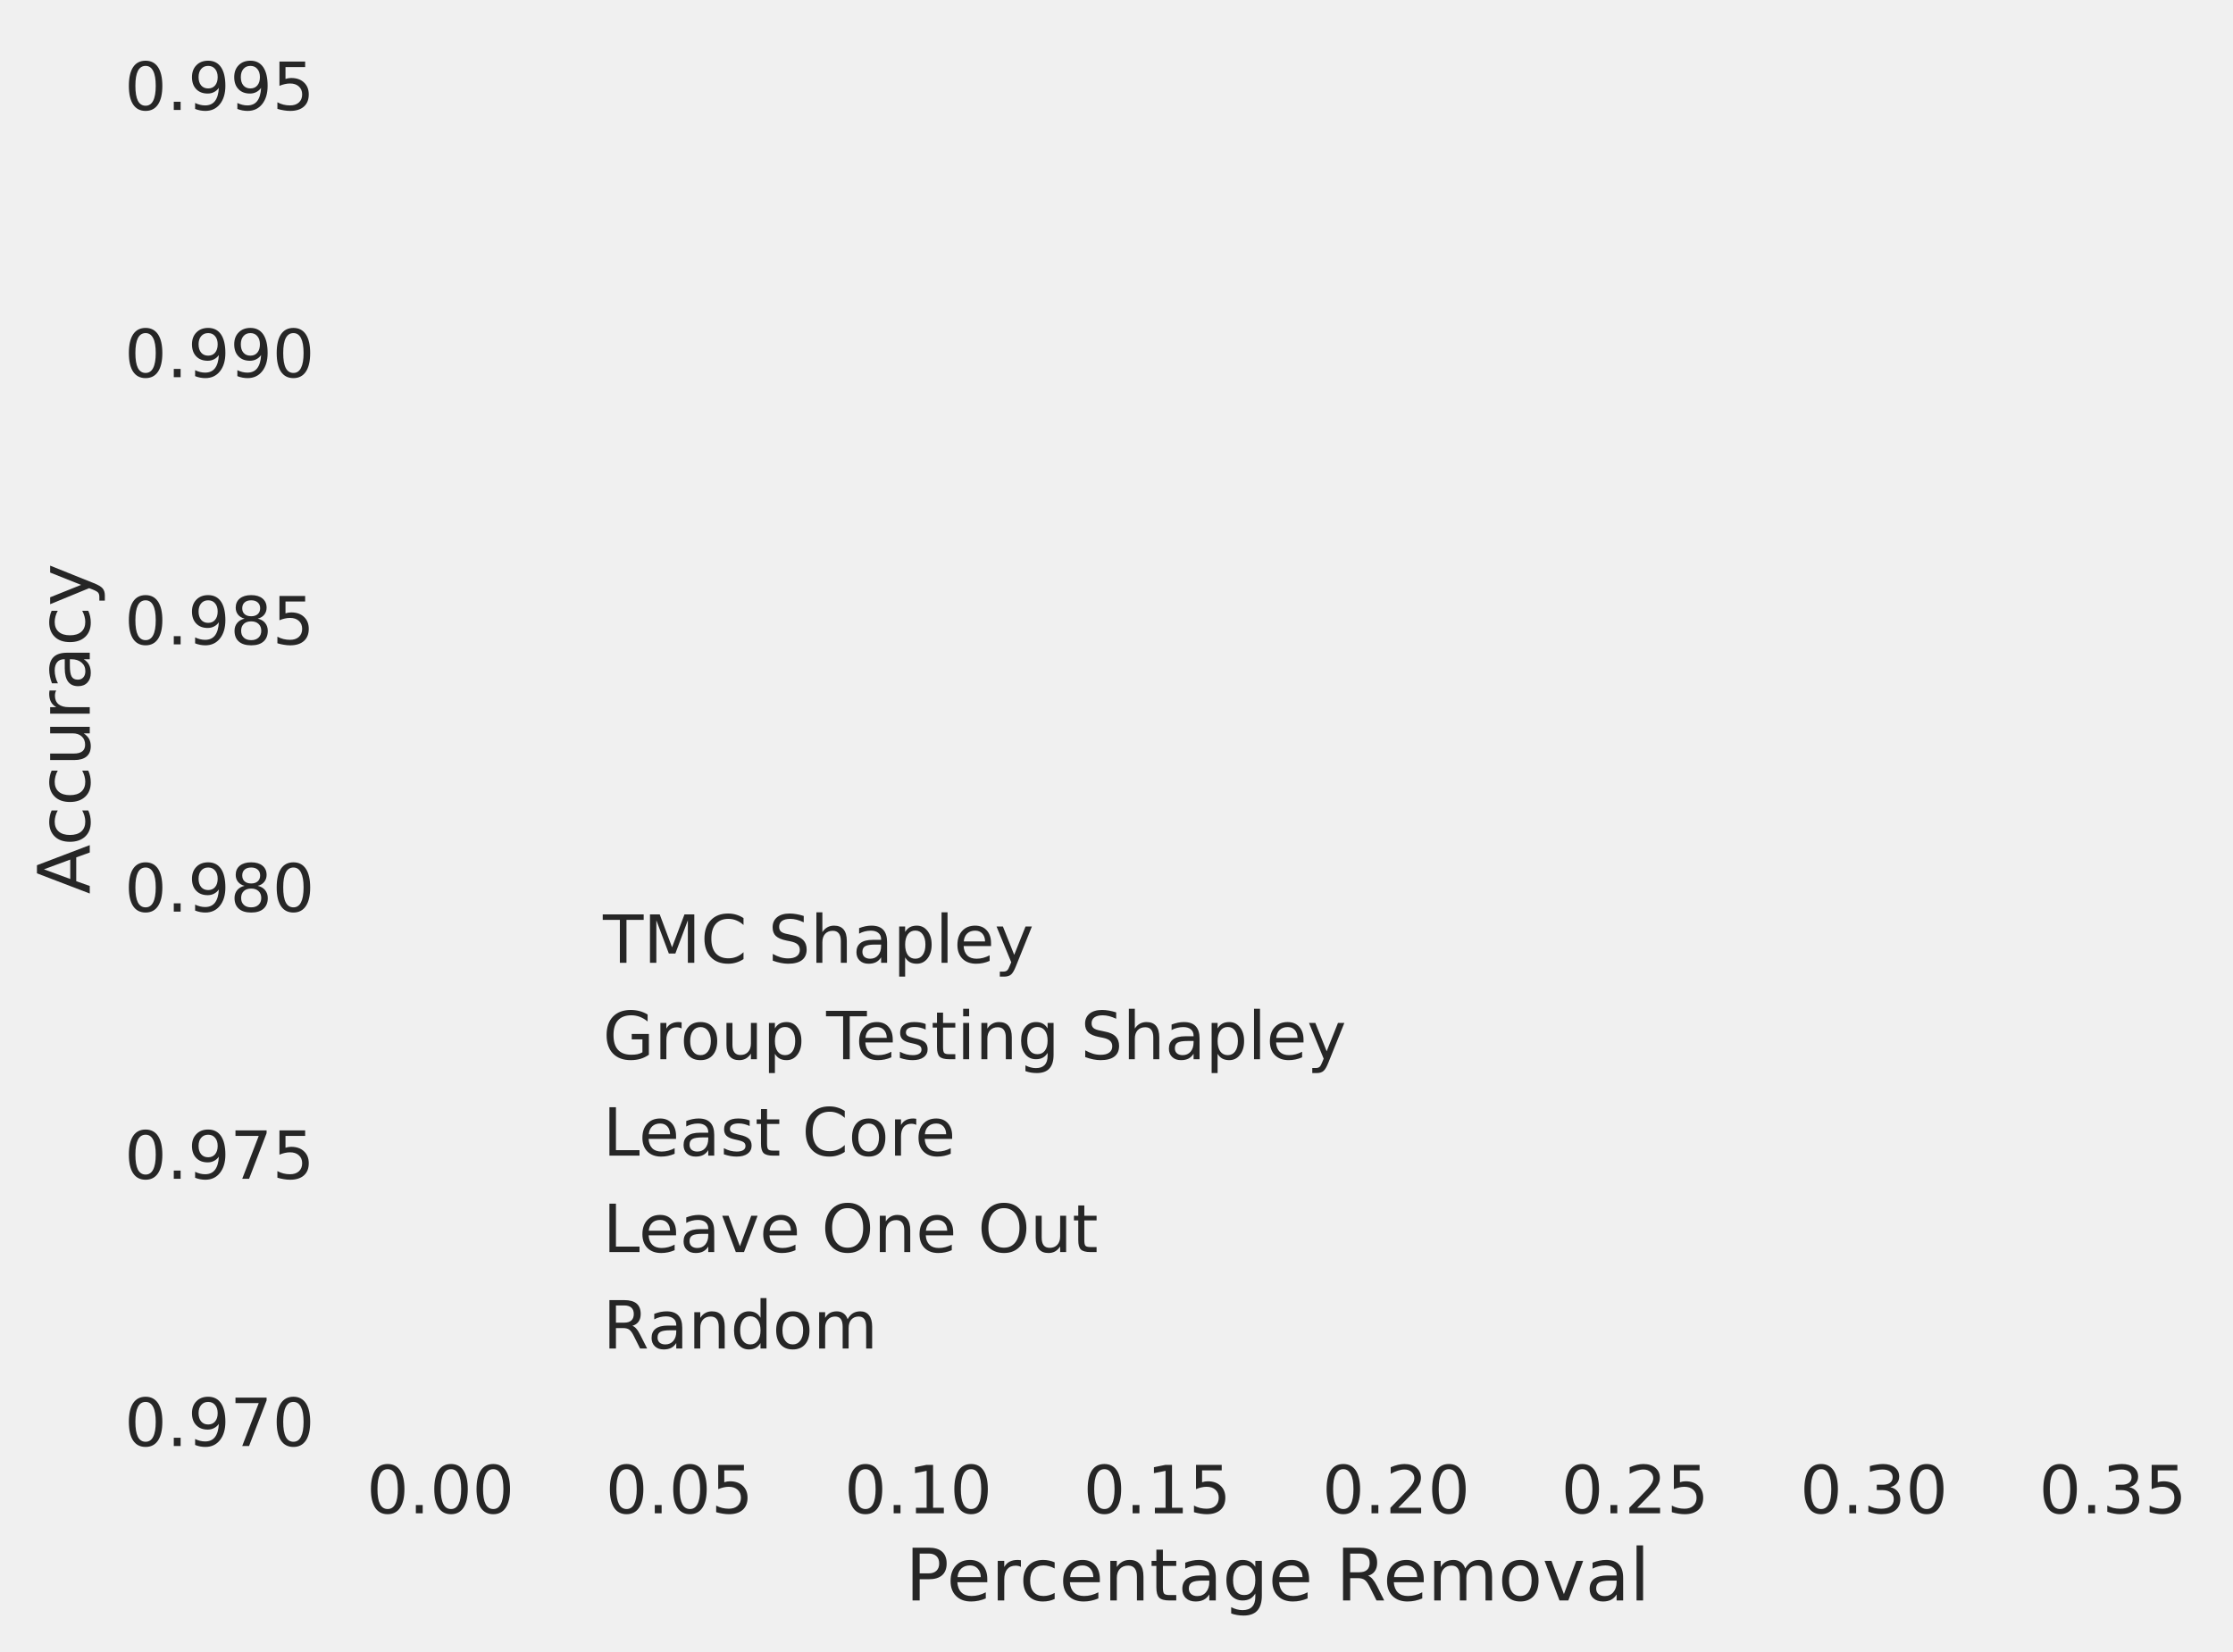
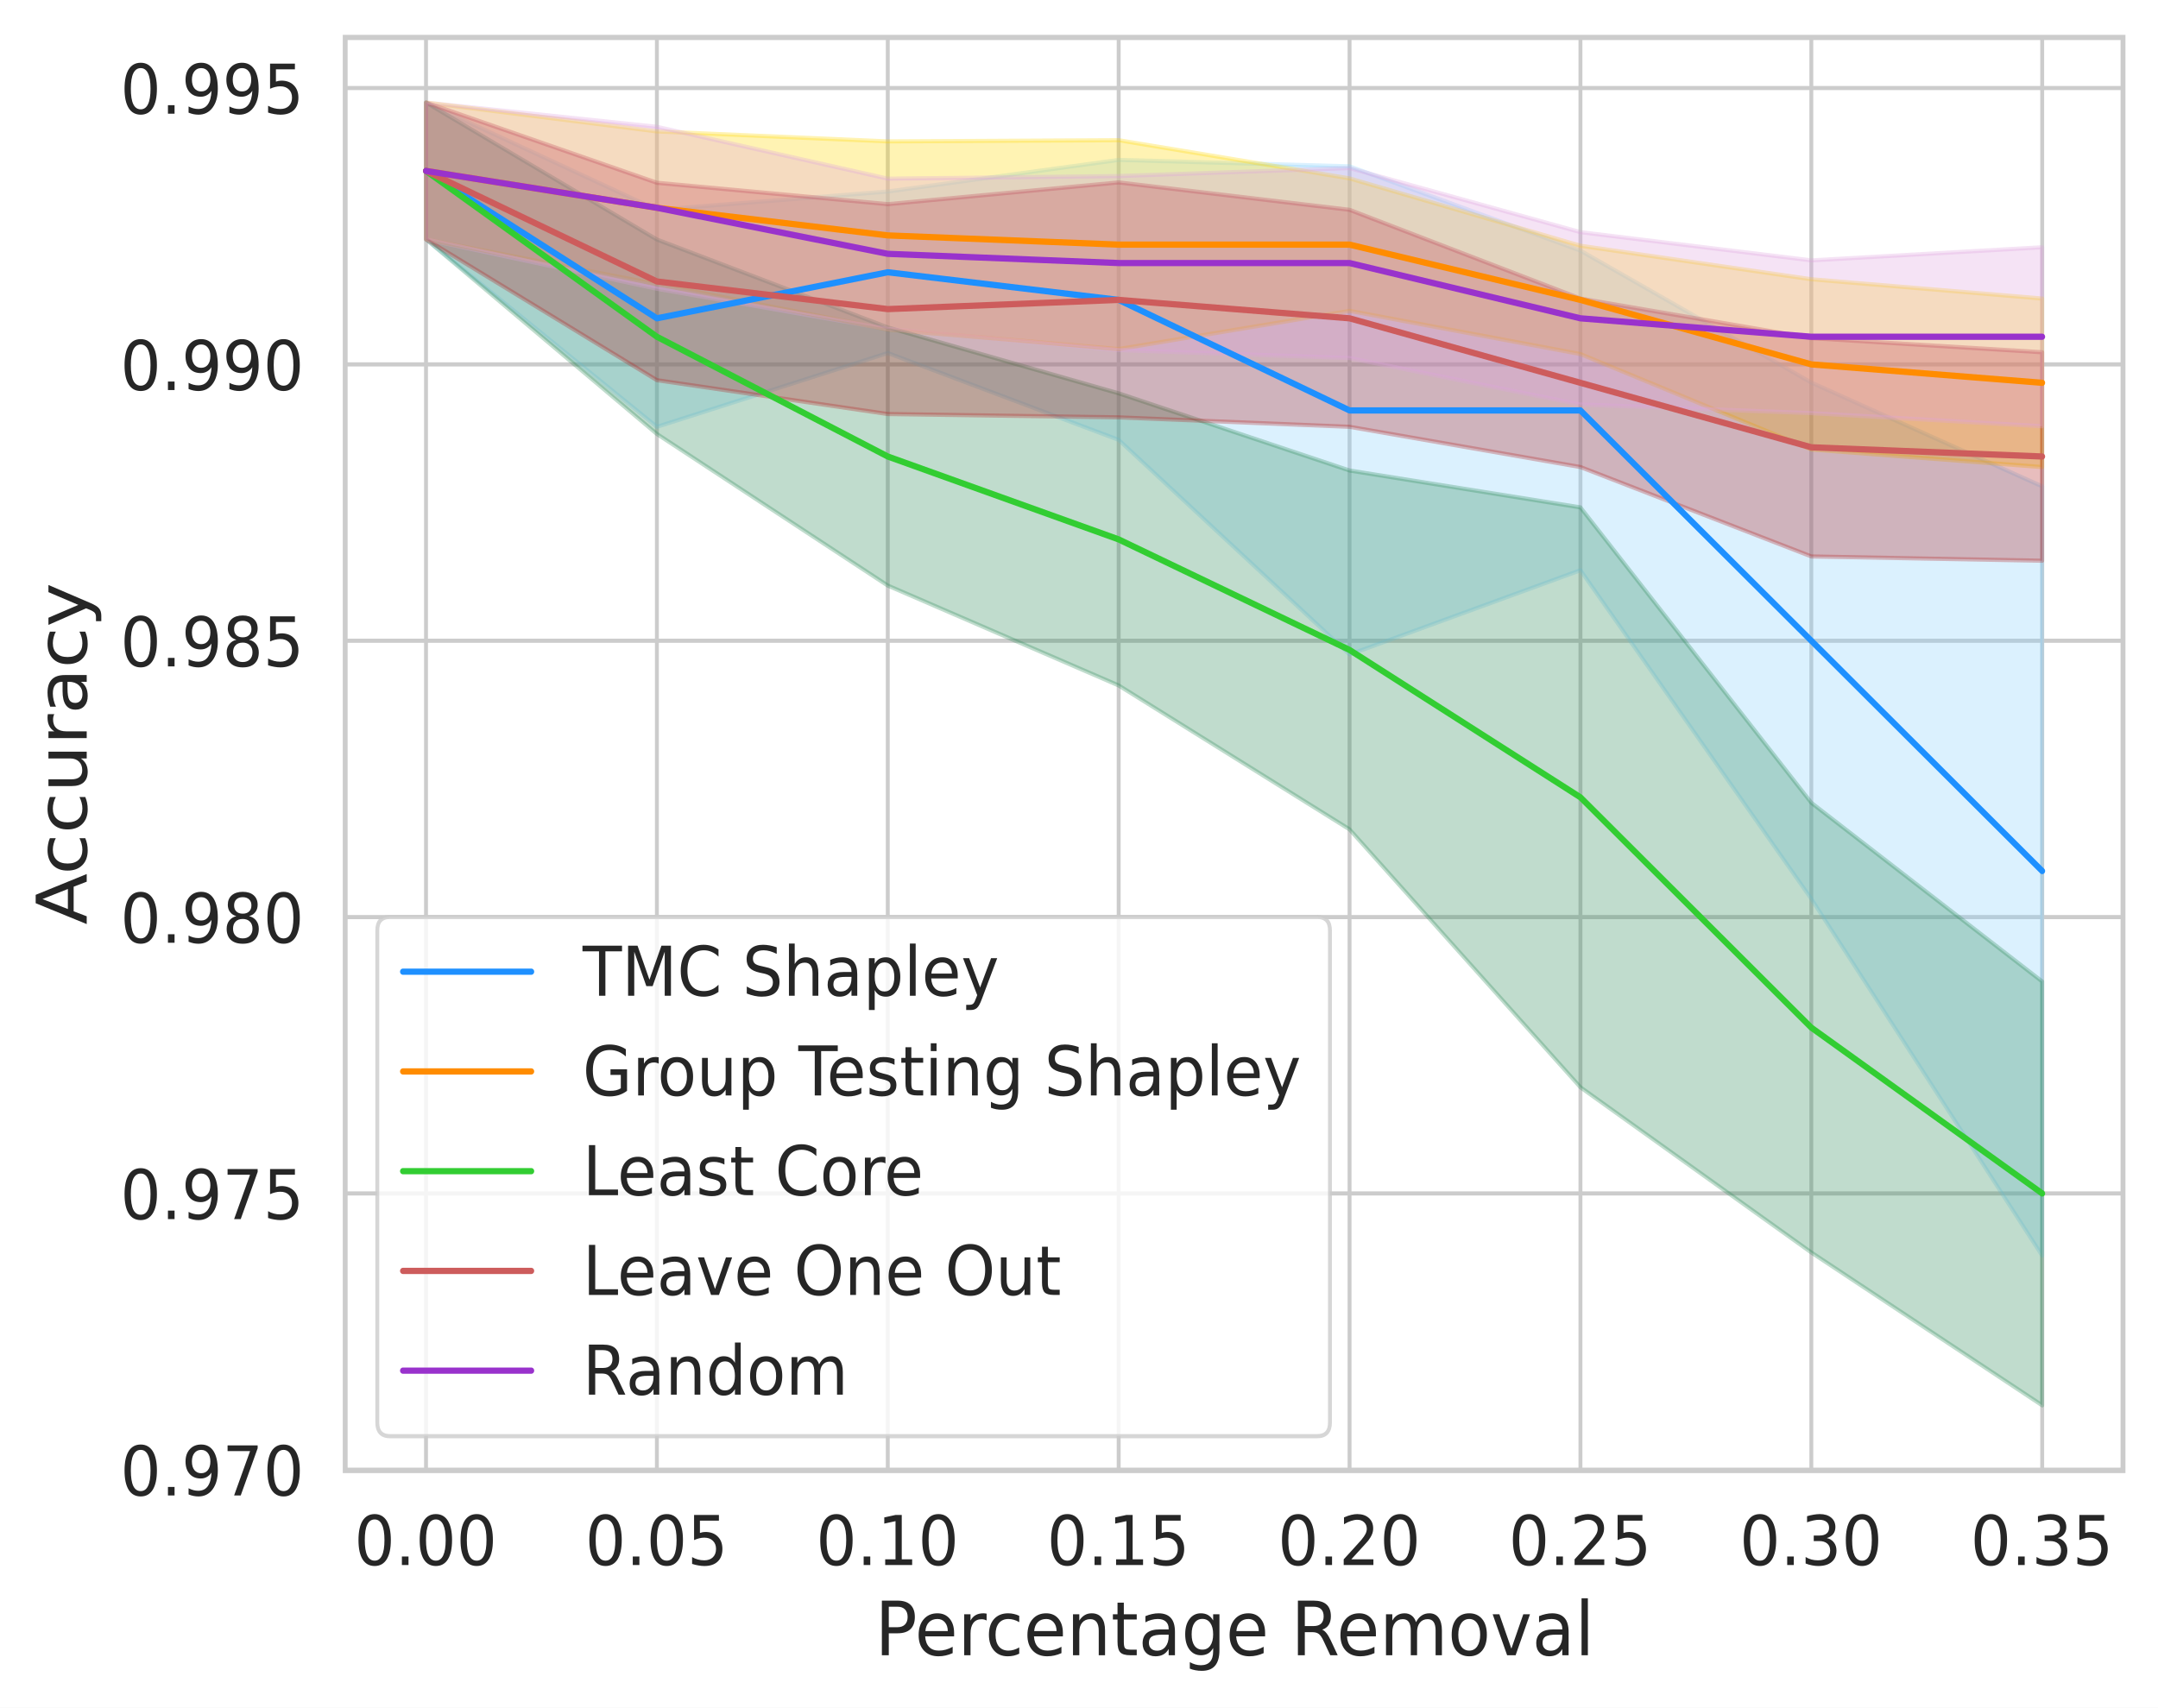
- <svg xmlns="http://www.w3.org/2000/svg" width="173.863" height="128.603" viewBox="0 0 46.001 34.026">
+ <svg xmlns="http://www.w3.org/2000/svg" width="1751.983" height="1386.702" viewBox="0 0 463.545 366.898">
  <defs>
-     <clipPath clipPathUnits="userSpaceOnUse" id="a" />
-     <clipPath clipPathUnits="userSpaceOnUse" id="e" />
-     <clipPath clipPathUnits="userSpaceOnUse" id="p" />
-     <clipPath clipPathUnits="userSpaceOnUse" id="m" />
-     <clipPath clipPathUnits="userSpaceOnUse" id="u" />
-     <clipPath clipPathUnits="userSpaceOnUse" id="d" />
-     <clipPath clipPathUnits="userSpaceOnUse" id="g" />
-     <clipPath clipPathUnits="userSpaceOnUse" id="v" />
-     <clipPath clipPathUnits="userSpaceOnUse" id="n" />
-     <clipPath clipPathUnits="userSpaceOnUse" id="y" />
-     <clipPath clipPathUnits="userSpaceOnUse" id="r" />
-     <clipPath clipPathUnits="userSpaceOnUse" id="b" />
-     <clipPath clipPathUnits="userSpaceOnUse" id="I" />
-     <clipPath clipPathUnits="userSpaceOnUse" id="H" />
-     <clipPath clipPathUnits="userSpaceOnUse" id="G" />
-     <clipPath clipPathUnits="userSpaceOnUse" id="F" />
-     <clipPath clipPathUnits="userSpaceOnUse" id="E" />
-     <clipPath clipPathUnits="userSpaceOnUse" id="D" />
-     <clipPath clipPathUnits="userSpaceOnUse" id="C" />
-     <clipPath clipPathUnits="userSpaceOnUse" id="B" />
-     <clipPath clipPathUnits="userSpaceOnUse" id="A" />
-     <clipPath clipPathUnits="userSpaceOnUse" id="z" />
-     <clipPath clipPathUnits="userSpaceOnUse" id="w" />
-     <clipPath clipPathUnits="userSpaceOnUse" id="q" />
-     <clipPath clipPathUnits="userSpaceOnUse" id="i" />
-     <clipPath clipPathUnits="userSpaceOnUse" id="t" />
-     <clipPath clipPathUnits="userSpaceOnUse" id="h" />
-     <clipPath clipPathUnits="userSpaceOnUse" id="s" />
-     <clipPath clipPathUnits="userSpaceOnUse" id="c" />
-     <clipPath clipPathUnits="userSpaceOnUse" id="x" />
-     <clipPath clipPathUnits="userSpaceOnUse" id="f" />
-     <clipPath clipPathUnits="userSpaceOnUse" id="k" />
-     <clipPath clipPathUnits="userSpaceOnUse" id="j" />
-     <clipPath clipPathUnits="userSpaceOnUse" id="o" />
-     <clipPath clipPathUnits="userSpaceOnUse" id="l" />
+     <clipPath clipPathUnits="userSpaceOnUse" id="a">
+       <path d="M0 0h443.952v328.381H0Z" />
+     </clipPath>
+     <clipPath clipPathUnits="userSpaceOnUse" id="b">
+       <path d="M71.016 45.625h365.736v275.556H71.016Z" />
+     </clipPath>
+     <clipPath clipPathUnits="userSpaceOnUse" id="c">
+       <path d="M71.016 45.625h365.736v275.556H71.016Z" />
+     </clipPath>
+     <clipPath clipPathUnits="userSpaceOnUse" id="d">
+       <path d="M71.016 45.625h365.736v275.556H71.016Z" />
+     </clipPath>
+     <clipPath clipPathUnits="userSpaceOnUse" id="e">
+       <path d="M71.016 45.625h365.736v275.556H71.016Z" />
+     </clipPath>
+     <clipPath clipPathUnits="userSpaceOnUse" id="f">
+       <path d="M71.016 45.625h365.736v275.556H71.016Z" />
+     </clipPath>
+     <clipPath clipPathUnits="userSpaceOnUse" id="g">
+       <path d="M71.016 45.625h365.736v275.556H71.016Z" />
+     </clipPath>
+     <clipPath clipPathUnits="userSpaceOnUse" id="h">
+       <path d="M71.016 45.625h365.736v275.556H71.016Z" />
+     </clipPath>
+     <clipPath clipPathUnits="userSpaceOnUse" id="i">
+       <path d="M71.016 45.625h365.736v275.556H71.016Z" />
+     </clipPath>
+     <clipPath clipPathUnits="userSpaceOnUse" id="j">
+       <path d="M71.016 45.625h365.736v275.556H71.016Z" />
+     </clipPath>
+     <clipPath clipPathUnits="userSpaceOnUse" id="k">
+       <path d="M71.016 45.625h365.736v275.556H71.016Z" />
+     </clipPath>
+     <clipPath clipPathUnits="userSpaceOnUse" id="l">
+       <path d="M71.016 45.625h365.736v275.556H71.016Z" />
+     </clipPath>
+     <clipPath clipPathUnits="userSpaceOnUse" id="m">
+       <path d="M71.016 45.625h365.736v275.556H71.016Z" />
+     </clipPath>
+     <clipPath clipPathUnits="userSpaceOnUse" id="n">
+       <path d="M71.016 45.625h365.736v275.556H71.016Z" />
+     </clipPath>
+     <clipPath clipPathUnits="userSpaceOnUse" id="o">
+       <path d="M71.016 45.625h365.736v275.556H71.016Z" />
+     </clipPath>
+     <clipPath clipPathUnits="userSpaceOnUse" id="p">
+       <path d="M71.016 45.625h365.736v275.556H71.016Z" />
+     </clipPath>
+     <clipPath clipPathUnits="userSpaceOnUse" id="q">
+       <path d="M71.016 45.625h365.736v275.556H71.016Z" />
+     </clipPath>
+     <clipPath clipPathUnits="userSpaceOnUse" id="r">
+       <path d="M71.016 45.625h365.736v275.556H71.016Z" />
+     </clipPath>
+     <clipPath clipPathUnits="userSpaceOnUse" id="s">
+       <path d="M71.016 45.625h365.736v275.556H71.016Z" />
+     </clipPath>
+     <clipPath clipPathUnits="userSpaceOnUse" id="t">
+       <path d="M71.016 45.625h365.736v275.556H71.016Z" />
+     </clipPath>
+     <clipPath clipPathUnits="userSpaceOnUse" id="u">
+       <path d="M71.016 45.625h365.736v275.556H71.016Z" />
+     </clipPath>
+     <clipPath clipPathUnits="userSpaceOnUse" id="v">
+       <path d="M71.016 45.625h365.736v275.556H71.016Z" />
+     </clipPath>
+     <clipPath clipPathUnits="userSpaceOnUse" id="w">
+       <path d="M71.016 45.625h365.736v275.556H71.016Z" />
+     </clipPath>
+     <clipPath clipPathUnits="userSpaceOnUse" id="x">
+       <path d="M71.016 45.625h365.736v275.556H71.016Z" />
+     </clipPath>
+     <clipPath clipPathUnits="userSpaceOnUse" id="y">
+       <path d="M71.016 45.625h365.736v275.556H71.016Z" />
+     </clipPath>
  </defs>
-   <path d="M241.087 199.798h37.896v-28.552h-37.896z" style="fill:#fff;fill-opacity:1;fill-rule:nonzero;stroke:none;stroke-width:.104" clip-path="url(#a)" transform="translate(-233.728 -170.5)" />
-   <g clip-path="url(#b)" transform="matrix(.10362 0 0 -.10362 0 34.026)">
-     <path d="M87.64 45.625v275.556" style="fill:none;stroke:#ccc;stroke-width:.8;stroke-linecap:round;stroke-linejoin:round;stroke-miterlimit:10;stroke-dasharray:none;stroke-opacity:1" />
+   <g clip-path="url(#a)" transform="matrix(1.04414 0 0 -1.1173 0 366.898)">
+     <path d="M0 0h443.952v328.381H0Z" style="fill:#fff;fill-opacity:1;fill-rule:nonzero;stroke:none" />
+     <path d="M71.016 45.625h365.736v275.556H71.016Z" style="fill:#fff;fill-opacity:1;fill-rule:nonzero;stroke:none" />
+     <g clip-path="url(#b)">
+       <path d="M87.64 45.625v275.556" style="fill:none;stroke:#ccc;stroke-width:.8;stroke-linecap:round;stroke-linejoin:round;stroke-miterlimit:10;stroke-dasharray:none;stroke-opacity:1" />
+     </g>
+     <text xml:space="preserve" transform="matrix(1 0 0 -1 72.874 27.45)" style="font-variant:normal;font-weight:400;font-size:13.2px;font-family:'DejaVu Sans';-inkscape-font-specification:DejaVuSans;writing-mode:lr-tb;fill:#262626;fill-opacity:1;fill-rule:nonzero;stroke:none">
+       <tspan x="0 8.395 12.593 20.988" y="0">0.00</tspan>
+     </text>
+     <g clip-path="url(#c)">
+       <path d="M135.138 45.625v275.556" style="fill:none;stroke:#ccc;stroke-width:.8;stroke-linecap:round;stroke-linejoin:round;stroke-miterlimit:10;stroke-dasharray:none;stroke-opacity:1" />
+     </g>
+     <text xml:space="preserve" transform="matrix(1 0 0 -1 120.373 27.45)" style="font-variant:normal;font-weight:400;font-size:13.2px;font-family:'DejaVu Sans';-inkscape-font-specification:DejaVuSans;writing-mode:lr-tb;fill:#262626;fill-opacity:1;fill-rule:nonzero;stroke:none">
+       <tspan x="0 8.395 12.593 20.988" y="0">0.05</tspan>
+     </text>
+     <g clip-path="url(#d)">
+       <path d="M182.636 45.625v275.556" style="fill:none;stroke:#ccc;stroke-width:.8;stroke-linecap:round;stroke-linejoin:round;stroke-miterlimit:10;stroke-dasharray:none;stroke-opacity:1" />
+     </g>
+     <text xml:space="preserve" transform="matrix(1 0 0 -1 167.87 27.45)" style="font-variant:normal;font-weight:400;font-size:13.2px;font-family:'DejaVu Sans';-inkscape-font-specification:DejaVuSans;writing-mode:lr-tb;fill:#262626;fill-opacity:1;fill-rule:nonzero;stroke:none">
+       <tspan x="0 8.395 12.593 20.988" y="0">0.10</tspan>
+     </text>
+     <g clip-path="url(#e)">
+       <path d="M230.135 45.625v275.556" style="fill:none;stroke:#ccc;stroke-width:.8;stroke-linecap:round;stroke-linejoin:round;stroke-miterlimit:10;stroke-dasharray:none;stroke-opacity:1" />
+     </g>
+     <text xml:space="preserve" transform="matrix(1 0 0 -1 215.369 27.45)" style="font-variant:normal;font-weight:400;font-size:13.2px;font-family:'DejaVu Sans';-inkscape-font-specification:DejaVuSans;writing-mode:lr-tb;fill:#262626;fill-opacity:1;fill-rule:nonzero;stroke:none">
+       <tspan x="0 8.395 12.593 20.988" y="0">0.15</tspan>
+     </text>
+     <g clip-path="url(#f)">
+       <path d="M277.633 45.625v275.556" style="fill:none;stroke:#ccc;stroke-width:.8;stroke-linecap:round;stroke-linejoin:round;stroke-miterlimit:10;stroke-dasharray:none;stroke-opacity:1" />
+     </g>
+     <text xml:space="preserve" transform="matrix(1 0 0 -1 262.867 27.45)" style="font-variant:normal;font-weight:400;font-size:13.2px;font-family:'DejaVu Sans';-inkscape-font-specification:DejaVuSans;writing-mode:lr-tb;fill:#262626;fill-opacity:1;fill-rule:nonzero;stroke:none">
+       <tspan x="0 8.395 12.593 20.988" y="0">0.20</tspan>
+     </text>
+     <g clip-path="url(#g)">
+       <path d="M325.13 45.625v275.556" style="fill:none;stroke:#ccc;stroke-width:.8;stroke-linecap:round;stroke-linejoin:round;stroke-miterlimit:10;stroke-dasharray:none;stroke-opacity:1" />
+     </g>
+     <text xml:space="preserve" transform="matrix(1 0 0 -1 310.365 27.45)" style="font-variant:normal;font-weight:400;font-size:13.2px;font-family:'DejaVu Sans';-inkscape-font-specification:DejaVuSans;writing-mode:lr-tb;fill:#262626;fill-opacity:1;fill-rule:nonzero;stroke:none">
+       <tspan x="0 8.395 12.593 20.988" y="0">0.25</tspan>
+     </text>
+     <g clip-path="url(#h)">
+       <path d="M372.63 45.625v275.556" style="fill:none;stroke:#ccc;stroke-width:.8;stroke-linecap:round;stroke-linejoin:round;stroke-miterlimit:10;stroke-dasharray:none;stroke-opacity:1" />
+     </g>
+     <text xml:space="preserve" transform="matrix(1 0 0 -1 357.863 27.45)" style="font-variant:normal;font-weight:400;font-size:13.2px;font-family:'DejaVu Sans';-inkscape-font-specification:DejaVuSans;writing-mode:lr-tb;fill:#262626;fill-opacity:1;fill-rule:nonzero;stroke:none">
+       <tspan x="0 8.395 12.593 20.988" y="0">0.30</tspan>
+     </text>
+     <g clip-path="url(#i)">
+       <path d="M420.127 45.625v275.556" style="fill:none;stroke:#ccc;stroke-width:.8;stroke-linecap:round;stroke-linejoin:round;stroke-miterlimit:10;stroke-dasharray:none;stroke-opacity:1" />
+     </g>
+     <text xml:space="preserve" transform="matrix(1 0 0 -1 405.362 27.45)" style="font-variant:normal;font-weight:400;font-size:13.2px;font-family:'DejaVu Sans';-inkscape-font-specification:DejaVuSans;writing-mode:lr-tb;fill:#262626;fill-opacity:1;fill-rule:nonzero;stroke:none">
+       <tspan x="0 8.395 12.593 20.988" y="0">0.35</tspan>
+     </text>
+     <text xml:space="preserve" transform="matrix(1 0 0 -1 180.016 10.106)" style="font-variant:normal;font-weight:400;font-size:14.4px;font-family:'DejaVu Sans';-inkscape-font-specification:DejaVuSans;writing-mode:lr-tb;fill:#262626;fill-opacity:1;fill-rule:nonzero;stroke:none">
+       <tspan x="0 8.183 17.039 22.645 30.565 39.421 48.551 54.195 63.023 72.167 81.023 85.602 94.969 103.825 117.851 126.664 135.188 144.016" y="0">Percentage Removal</tspan>
+     </text>
+     <g clip-path="url(#j)">
+       <path d="M71.016 45.762h365.736" style="fill:none;stroke:#ccc;stroke-width:.8;stroke-linecap:round;stroke-linejoin:round;stroke-miterlimit:10;stroke-dasharray:none;stroke-opacity:1" />
+     </g>
+     <text xml:space="preserve" transform="matrix(1 0 0 -1 24.747 40.825)" style="font-variant:normal;font-weight:400;font-size:13.2px;font-family:'DejaVu Sans';-inkscape-font-specification:DejaVuSans;writing-mode:lr-tb;fill:#262626;fill-opacity:1;fill-rule:nonzero;stroke:none">
+       <tspan x="0 8.395 12.593 20.988 29.383" y="0">0.970</tspan>
+     </text>
+     <g clip-path="url(#k)">
+       <path d="M71.016 98.9h365.736" style="fill:none;stroke:#ccc;stroke-width:.8;stroke-linecap:round;stroke-linejoin:round;stroke-miterlimit:10;stroke-dasharray:none;stroke-opacity:1" />
+     </g>
+     <text xml:space="preserve" transform="matrix(1 0 0 -1 24.747 93.963)" style="font-variant:normal;font-weight:400;font-size:13.2px;font-family:'DejaVu Sans';-inkscape-font-specification:DejaVuSans;writing-mode:lr-tb;fill:#262626;fill-opacity:1;fill-rule:nonzero;stroke:none">
+       <tspan x="0 8.395 12.593 20.988 29.383" y="0">0.975</tspan>
+     </text>
+     <g clip-path="url(#l)">
+       <path d="M71.016 152.039h365.736" style="fill:none;stroke:#ccc;stroke-width:.8;stroke-linecap:round;stroke-linejoin:round;stroke-miterlimit:10;stroke-dasharray:none;stroke-opacity:1" />
+     </g>
+     <text xml:space="preserve" transform="matrix(1 0 0 -1 24.747 147.101)" style="font-variant:normal;font-weight:400;font-size:13.2px;font-family:'DejaVu Sans';-inkscape-font-specification:DejaVuSans;writing-mode:lr-tb;fill:#262626;fill-opacity:1;fill-rule:nonzero;stroke:none">
+       <tspan x="0 8.395 12.593 20.988 29.383" y="0">0.980</tspan>
+     </text>
+     <g clip-path="url(#m)">
+       <path d="M71.016 205.177h365.736" style="fill:none;stroke:#ccc;stroke-width:.8;stroke-linecap:round;stroke-linejoin:round;stroke-miterlimit:10;stroke-dasharray:none;stroke-opacity:1" />
+     </g>
+     <text xml:space="preserve" transform="matrix(1 0 0 -1 24.747 200.24)" style="font-variant:normal;font-weight:400;font-size:13.2px;font-family:'DejaVu Sans';-inkscape-font-specification:DejaVuSans;writing-mode:lr-tb;fill:#262626;fill-opacity:1;fill-rule:nonzero;stroke:none">
+       <tspan x="0 8.395 12.593 20.988 29.383" y="0">0.985</tspan>
+     </text>
+     <g clip-path="url(#n)">
+       <path d="M71.016 258.315h365.736" style="fill:none;stroke:#ccc;stroke-width:.8;stroke-linecap:round;stroke-linejoin:round;stroke-miterlimit:10;stroke-dasharray:none;stroke-opacity:1" />
+     </g>
+     <text xml:space="preserve" transform="matrix(1 0 0 -1 24.747 253.378)" style="font-variant:normal;font-weight:400;font-size:13.2px;font-family:'DejaVu Sans';-inkscape-font-specification:DejaVuSans;writing-mode:lr-tb;fill:#262626;fill-opacity:1;fill-rule:nonzero;stroke:none">
+       <tspan x="0 8.395 12.593 20.988 29.383" y="0">0.990</tspan>
+     </text>
+     <g clip-path="url(#o)">
+       <path d="M71.016 311.454h365.736" style="fill:none;stroke:#ccc;stroke-width:.8;stroke-linecap:round;stroke-linejoin:round;stroke-miterlimit:10;stroke-dasharray:none;stroke-opacity:1" />
+     </g>
+     <text xml:space="preserve" transform="matrix(1 0 0 -1 24.747 306.516)" style="font-variant:normal;font-weight:400;font-size:13.2px;font-family:'DejaVu Sans';-inkscape-font-specification:DejaVuSans;writing-mode:lr-tb;fill:#262626;fill-opacity:1;fill-rule:nonzero;stroke:none">
+       <tspan x="0 8.395 12.593 20.988 29.383" y="0">0.995</tspan>
+     </text>
+     <text xml:space="preserve" transform="matrix(0 1 1 0 17.84 150.583)" style="font-variant:normal;font-weight:400;font-size:14.4px;font-family:'DejaVu Sans';-inkscape-font-specification:DejaVuSans;writing-mode:lr-tb;fill:#262626;fill-opacity:1;fill-rule:nonzero;stroke:none">
+       <tspan x="0 9.6 17.52 25.44 34.569 40.488 49.315 57.235" y="0">Accuracy</tspan>
+     </text>
+     <g clip-path="url(#p)">
+       <path d="M87.64 282.368v26.288l47.498-20.622 47.498 3.52 47.499 6.077 47.498-1.236 47.498-16.21 47.498-25.368 47.498-19.958V86.932l-47.498 68.605-47.498 63.195-47.498-16.209-47.498 41.275-47.499 16.704-47.498-14.193z" style="fill:#87cefa;fill-opacity:.3;fill-rule:nonzero;stroke:#87cefa;stroke-width:.8;stroke-linecap:butt;stroke-linejoin:round;stroke-miterlimit:10;stroke-dasharray:none;stroke-opacity:.3" />
+     </g>
+     <g clip-path="url(#q)">
+       <path d="M87.64 282.368v26.288l47.498-5.545 47.498-1.921 47.499.23 47.498-7.349 47.498-12.942 47.498-6.448 47.498-3.707v-32.402l-47.498 3.378-47.498 18.35-47.498 8.312-47.498-7.347-47.499 3.772-47.498 8.706z" style="fill:gold;fill-opacity:.3;fill-rule:nonzero;stroke:gold;stroke-width:.8;stroke-linecap:butt;stroke-linejoin:round;stroke-miterlimit:10;stroke-dasharray:none;stroke-opacity:.3" />
+     </g>
+     <g clip-path="url(#r)">
+       <path d="M87.64 282.368v26.288l47.498-26.331 47.498-16.903 47.499-12.676 47.498-14.836 47.498-7.093 47.498-56.796 47.498-34.37v-81.5L372.63 87.545l-47.498 31.768-47.498 49.588-47.498 27.674-47.499 19.207-47.498 29.15z" style="fill:#2e8b57;fill-opacity:.3;fill-rule:nonzero;stroke:#2e8b57;stroke-width:.8;stroke-linecap:butt;stroke-linejoin:round;stroke-miterlimit:10;stroke-dasharray:none;stroke-opacity:.3" />
+     </g>
+     <g clip-path="url(#s)">
+       <path d="M87.64 282.368v26.288l47.498-15.42 47.498-4.116 47.499 4.183 47.498-5.269 47.498-17.06 47.498-7.61 47.498-2.718V220.56l-47.498.825-47.498 17.188-47.498 7.737-47.498 1.817-47.499.64-47.498 6.51z" style="fill:#b22222;fill-opacity:.3;fill-rule:nonzero;stroke:#b22222;stroke-width:.8;stroke-linecap:butt;stroke-linejoin:round;stroke-miterlimit:10;stroke-dasharray:none;stroke-opacity:.3" />
+     </g>
+     <g clip-path="url(#t)">
+       <path d="M87.64 282.368v26.288l47.498-4.66 47.498-9.972 47.499.505 47.498 1.531 47.498-12.32 47.498-5.427 47.498 2.52v-34.407l-47.498 2.52-47.498 1.657-47.498 8.936-47.498 1.53-47.499 4.048-47.498 7.741z" style="fill:plum;fill-opacity:.3;fill-rule:nonzero;stroke:plum;stroke-width:.8;stroke-linecap:butt;stroke-linejoin:round;stroke-miterlimit:10;stroke-dasharray:none;stroke-opacity:.3" />
+     </g>
+     <g clip-path="url(#u)">
+       <path d="m87.64 295.512 47.498-28.34 47.498 8.856 47.499-5.314 47.498-21.255h47.498l47.498-44.282 47.498-44.282" style="fill:none;stroke:#1e90ff;stroke-width:1.2;stroke-linecap:round;stroke-linejoin:round;stroke-miterlimit:10;stroke-dasharray:none;stroke-opacity:1" />
+     </g>
+     <g clip-path="url(#v)">
+       <path d="m87.64 295.512 47.498-7.085 47.498-5.314 47.499-1.771h47.498l47.498-10.628 47.498-12.399 47.498-3.542" style="fill:none;stroke:#ff8c00;stroke-width:1.2;stroke-linecap:round;stroke-linejoin:round;stroke-miterlimit:10;stroke-dasharray:none;stroke-opacity:1" />
+     </g>
+     <g clip-path="url(#w)">
+       <path d="m87.64 295.512 47.498-31.883 47.498-23.026 47.499-15.942 47.498-21.255 47.498-28.34 47.498-44.282L420.127 98.9" style="fill:none;stroke:#32cd32;stroke-width:1.2;stroke-linecap:round;stroke-linejoin:round;stroke-miterlimit:10;stroke-dasharray:none;stroke-opacity:1" />
+     </g>
+     <g clip-path="url(#x)">
+       <path d="m87.64 295.512 47.498-21.255 47.498-5.314 47.499 1.771 47.498-3.542 47.498-12.4 47.498-12.398 47.498-1.771" style="fill:none;stroke:#cd5c5c;stroke-width:1.2;stroke-linecap:round;stroke-linejoin:round;stroke-miterlimit:10;stroke-dasharray:none;stroke-opacity:1" />
+     </g>
+     <g clip-path="url(#y)">
+       <path d="m87.64 295.512 47.498-7.085 47.498-8.856 47.499-1.772h47.498l47.498-10.627 47.498-3.543h47.498" style="fill:none;stroke:#9932cc;stroke-width:1.2;stroke-linecap:round;stroke-linejoin:round;stroke-miterlimit:10;stroke-dasharray:none;stroke-opacity:1" />
+     </g>
+     <path d="M71.016 45.625v275.556M436.752 45.625v275.556M71.016 45.625h365.736M71.016 321.181h365.736" style="fill:none;stroke:#ccc;stroke-width:1;stroke-linecap:square;stroke-linejoin:miter;stroke-miterlimit:10;stroke-dasharray:none;stroke-opacity:1" />
+     <path d="M80.256 52.225h190.708c1.76 0 2.64.88 2.64 2.64v94.57c0 1.76-.88 2.64-2.64 2.64H80.256c-1.76 0-2.64-.88-2.64-2.64v-94.57c0-1.76.88-2.64 2.64-2.64z" style="fill:#fff;fill-opacity:.8;fill-rule:nonzero;stroke:#ccc;stroke-width:.8;stroke-linecap:butt;stroke-linejoin:miter;stroke-miterlimit:10;stroke-dasharray:none;stroke-opacity:.8" />
+     <path d="M82.896 141.54h26.4" style="fill:none;stroke:#1e90ff;stroke-width:1.2;stroke-linecap:round;stroke-linejoin:round;stroke-miterlimit:10;stroke-dasharray:none;stroke-opacity:1" />
+     <text xml:space="preserve" transform="matrix(1 0 0 -1 119.856 136.92)" style="font-variant:normal;font-weight:400;font-size:13.2px;font-family:'DejaVu Sans';-inkscape-font-specification:DejaVuSans;writing-mode:lr-tb;fill:#262626;fill-opacity:1;fill-rule:nonzero;stroke:none">
+       <tspan x="0 8.065 19.457 28.67 32.868 41.25 49.619 57.71 66.092 69.762 77.88" y="0">TMC Shapley</tspan>
+     </text>
+     <path d="M82.896 122.362h26.4" style="fill:none;stroke:#ff8c00;stroke-width:1.2;stroke-linecap:round;stroke-linejoin:round;stroke-miterlimit:10;stroke-dasharray:none;stroke-opacity:1" />
+     <text xml:space="preserve" transform="matrix(1 0 0 -1 119.856 117.743)" style="font-variant:normal;font-weight:400;font-size:13.2px;font-family:'DejaVu Sans';-inkscape-font-specification:DejaVuSans;writing-mode:lr-tb;fill:#262626;fill-opacity:1;fill-rule:nonzero;stroke:none">
+       <tspan x="0 10.23 15.374 23.452 31.821 40.203 44.401 50.216 58.334 65.211 70.386 74.055 82.424 90.806 95.004 103.386 111.754 119.846 128.228 131.898 140.016" y="0">Group Testing Shapley</tspan>
+     </text>
+     <path d="M82.896 103.184h26.4" style="fill:none;stroke:#32cd32;stroke-width:1.2;stroke-linecap:round;stroke-linejoin:round;stroke-miterlimit:10;stroke-dasharray:none;stroke-opacity:1" />
+     <text xml:space="preserve" transform="matrix(1 0 0 -1 119.856 98.564)" style="font-variant:normal;font-weight:400;font-size:13.2px;font-family:'DejaVu Sans';-inkscape-font-specification:DejaVuSans;writing-mode:lr-tb;fill:#262626;fill-opacity:1;fill-rule:nonzero;stroke:none">
+       <tspan x="0 7.134 15.252 23.343 30.22 35.395 39.592 48.806 56.884 62.028" y="0">Least Core</tspan>
+     </text>
+     <path d="M82.896 84.006h26.4" style="fill:none;stroke:#cd5c5c;stroke-width:1.2;stroke-linecap:round;stroke-linejoin:round;stroke-miterlimit:10;stroke-dasharray:none;stroke-opacity:1" />
+     <text xml:space="preserve" transform="matrix(1 0 0 -1 119.856 79.386)" style="font-variant:normal;font-weight:400;font-size:13.2px;font-family:'DejaVu Sans';-inkscape-font-specification:DejaVuSans;writing-mode:lr-tb;fill:#262626;fill-opacity:1;fill-rule:nonzero;stroke:none">
+       <tspan x="0 7.134 15.252 23.343 31.158 39.276 43.473 53.862 62.23 70.348 74.546 84.934 93.303" y="0">Leave One Out</tspan>
+     </text>
+     <path d="M82.896 64.828h26.4" style="fill:none;stroke:#9932cc;stroke-width:1.2;stroke-linecap:round;stroke-linejoin:round;stroke-miterlimit:10;stroke-dasharray:none;stroke-opacity:1" />
+     <text xml:space="preserve" transform="matrix(1 0 0 -1 119.856 60.208)" style="font-variant:normal;font-weight:400;font-size:13.2px;font-family:'DejaVu Sans';-inkscape-font-specification:DejaVuSans;writing-mode:lr-tb;fill:#262626;fill-opacity:1;fill-rule:nonzero;stroke:none">
+       <tspan x="0 8.893 16.984 25.353 33.735 41.814" y="0">Random</tspan>
+     </text>
  </g>
-   <text xml:space="preserve" transform="translate(7.551 31.182) scale(.10362)" style="font-variant:normal;font-weight:400;font-size:13.2px;font-family:'DejaVu Sans';-inkscape-font-specification:DejaVuSans;writing-mode:lr-tb;fill:#262626;fill-opacity:1;fill-rule:nonzero;stroke:none">
-     <tspan x="0 8.395 12.593 20.988" y="0">0.00</tspan>
-   </text>
-   <g clip-path="url(#c)" transform="matrix(.10362 0 0 -.10362 0 34.026)">
-     <path d="M135.138 45.625v275.556" style="fill:none;stroke:#ccc;stroke-width:.8;stroke-linecap:round;stroke-linejoin:round;stroke-miterlimit:10;stroke-dasharray:none;stroke-opacity:1" />
-   </g>
-   <text xml:space="preserve" transform="translate(12.473 31.182) scale(.10362)" style="font-variant:normal;font-weight:400;font-size:13.2px;font-family:'DejaVu Sans';-inkscape-font-specification:DejaVuSans;writing-mode:lr-tb;fill:#262626;fill-opacity:1;fill-rule:nonzero;stroke:none">
-     <tspan x="0 8.395 12.593 20.988" y="0">0.05</tspan>
-   </text>
-   <g clip-path="url(#d)" transform="matrix(.10362 0 0 -.10362 0 34.026)">
-     <path d="M182.636 45.625v275.556" style="fill:none;stroke:#ccc;stroke-width:.8;stroke-linecap:round;stroke-linejoin:round;stroke-miterlimit:10;stroke-dasharray:none;stroke-opacity:1" />
-   </g>
-   <text xml:space="preserve" transform="translate(17.394 31.182) scale(.10362)" style="font-variant:normal;font-weight:400;font-size:13.2px;font-family:'DejaVu Sans';-inkscape-font-specification:DejaVuSans;writing-mode:lr-tb;fill:#262626;fill-opacity:1;fill-rule:nonzero;stroke:none">
-     <tspan x="0 8.395 12.593 20.988" y="0">0.10</tspan>
-   </text>
-   <g clip-path="url(#e)" transform="matrix(.10362 0 0 -.10362 0 34.026)">
-     <path d="M230.135 45.625v275.556" style="fill:none;stroke:#ccc;stroke-width:.8;stroke-linecap:round;stroke-linejoin:round;stroke-miterlimit:10;stroke-dasharray:none;stroke-opacity:1" />
-   </g>
-   <text xml:space="preserve" transform="translate(22.316 31.182) scale(.10362)" style="font-variant:normal;font-weight:400;font-size:13.2px;font-family:'DejaVu Sans';-inkscape-font-specification:DejaVuSans;writing-mode:lr-tb;fill:#262626;fill-opacity:1;fill-rule:nonzero;stroke:none">
-     <tspan x="0 8.395 12.593 20.988" y="0">0.15</tspan>
-   </text>
-   <g clip-path="url(#f)" transform="matrix(.10362 0 0 -.10362 0 34.026)">
-     <path d="M277.633 45.625v275.556" style="fill:none;stroke:#ccc;stroke-width:.8;stroke-linecap:round;stroke-linejoin:round;stroke-miterlimit:10;stroke-dasharray:none;stroke-opacity:1" />
-   </g>
-   <text xml:space="preserve" transform="translate(27.238 31.182) scale(.10362)" style="font-variant:normal;font-weight:400;font-size:13.2px;font-family:'DejaVu Sans';-inkscape-font-specification:DejaVuSans;writing-mode:lr-tb;fill:#262626;fill-opacity:1;fill-rule:nonzero;stroke:none">
-     <tspan x="0 8.395 12.593 20.988" y="0">0.20</tspan>
-   </text>
-   <g clip-path="url(#g)" transform="matrix(.10362 0 0 -.10362 0 34.026)">
-     <path d="M325.13 45.625v275.556" style="fill:none;stroke:#ccc;stroke-width:.8;stroke-linecap:round;stroke-linejoin:round;stroke-miterlimit:10;stroke-dasharray:none;stroke-opacity:1" />
-   </g>
-   <text xml:space="preserve" transform="translate(32.16 31.182) scale(.10362)" style="font-variant:normal;font-weight:400;font-size:13.2px;font-family:'DejaVu Sans';-inkscape-font-specification:DejaVuSans;writing-mode:lr-tb;fill:#262626;fill-opacity:1;fill-rule:nonzero;stroke:none">
-     <tspan x="0 8.395 12.593 20.988" y="0">0.25</tspan>
-   </text>
-   <g clip-path="url(#h)" transform="matrix(.10362 0 0 -.10362 0 34.026)">
-     <path d="M372.63 45.625v275.556" style="fill:none;stroke:#ccc;stroke-width:.8;stroke-linecap:round;stroke-linejoin:round;stroke-miterlimit:10;stroke-dasharray:none;stroke-opacity:1" />
-   </g>
-   <text xml:space="preserve" transform="translate(37.081 31.182) scale(.10362)" style="font-variant:normal;font-weight:400;font-size:13.2px;font-family:'DejaVu Sans';-inkscape-font-specification:DejaVuSans;writing-mode:lr-tb;fill:#262626;fill-opacity:1;fill-rule:nonzero;stroke:none">
-     <tspan x="0 8.395 12.593 20.988" y="0">0.30</tspan>
-   </text>
-   <g clip-path="url(#i)" transform="matrix(.10362 0 0 -.10362 0 34.026)">
-     <path d="M420.127 45.625v275.556" style="fill:none;stroke:#ccc;stroke-width:.8;stroke-linecap:round;stroke-linejoin:round;stroke-miterlimit:10;stroke-dasharray:none;stroke-opacity:1" />
-   </g>
-   <text xml:space="preserve" transform="translate(42.003 31.182) scale(.10362)" style="font-variant:normal;font-weight:400;font-size:13.2px;font-family:'DejaVu Sans';-inkscape-font-specification:DejaVuSans;writing-mode:lr-tb;fill:#262626;fill-opacity:1;fill-rule:nonzero;stroke:none">
-     <tspan x="0 8.395 12.593 20.988" y="0">0.35</tspan>
-   </text>
-   <text xml:space="preserve" transform="translate(18.653 32.979) scale(.10362)" style="font-variant:normal;font-weight:400;font-size:14.4px;font-family:'DejaVu Sans';-inkscape-font-specification:DejaVuSans;writing-mode:lr-tb;fill:#262626;fill-opacity:1;fill-rule:nonzero;stroke:none">
-     <tspan x="0 8.183 17.039 22.645 30.565 39.421 48.551 54.195 63.023 72.167 81.023 85.602 94.969 103.825 117.851 126.664 135.188 144.016" y="0">Percentage Removal</tspan>
-   </text>
-   <g clip-path="url(#j)" transform="matrix(.10362 0 0 -.10362 0 34.026)">
-     <path d="M71.016 45.762h365.736" style="fill:none;stroke:#ccc;stroke-width:.8;stroke-linecap:round;stroke-linejoin:round;stroke-miterlimit:10;stroke-dasharray:none;stroke-opacity:1" />
-   </g>
-   <text xml:space="preserve" transform="translate(2.564 29.796) scale(.10362)" style="font-variant:normal;font-weight:400;font-size:13.2px;font-family:'DejaVu Sans';-inkscape-font-specification:DejaVuSans;writing-mode:lr-tb;fill:#262626;fill-opacity:1;fill-rule:nonzero;stroke:none">
-     <tspan x="0 8.395 12.593 20.988 29.383" y="0">0.970</tspan>
-   </text>
-   <g clip-path="url(#k)" transform="matrix(.10362 0 0 -.10362 0 34.026)">
-     <path d="M71.016 98.9h365.736" style="fill:none;stroke:#ccc;stroke-width:.8;stroke-linecap:round;stroke-linejoin:round;stroke-miterlimit:10;stroke-dasharray:none;stroke-opacity:1" />
-   </g>
-   <text xml:space="preserve" transform="translate(2.564 24.29) scale(.10362)" style="font-variant:normal;font-weight:400;font-size:13.2px;font-family:'DejaVu Sans';-inkscape-font-specification:DejaVuSans;writing-mode:lr-tb;fill:#262626;fill-opacity:1;fill-rule:nonzero;stroke:none">
-     <tspan x="0 8.395 12.593 20.988 29.383" y="0">0.975</tspan>
-   </text>
-   <g clip-path="url(#l)" transform="matrix(.10362 0 0 -.10362 0 34.026)">
-     <path d="M71.016 152.039h365.736" style="fill:none;stroke:#ccc;stroke-width:.8;stroke-linecap:round;stroke-linejoin:round;stroke-miterlimit:10;stroke-dasharray:none;stroke-opacity:1" />
-   </g>
-   <text xml:space="preserve" transform="translate(2.564 18.784) scale(.10362)" style="font-variant:normal;font-weight:400;font-size:13.2px;font-family:'DejaVu Sans';-inkscape-font-specification:DejaVuSans;writing-mode:lr-tb;fill:#262626;fill-opacity:1;fill-rule:nonzero;stroke:none">
-     <tspan x="0 8.395 12.593 20.988 29.383" y="0">0.980</tspan>
-   </text>
-   <g clip-path="url(#m)" transform="matrix(.10362 0 0 -.10362 0 34.026)">
-     <path d="M71.016 205.177h365.736" style="fill:none;stroke:#ccc;stroke-width:.8;stroke-linecap:round;stroke-linejoin:round;stroke-miterlimit:10;stroke-dasharray:none;stroke-opacity:1" />
-   </g>
-   <text xml:space="preserve" transform="translate(2.564 13.278) scale(.10362)" style="font-variant:normal;font-weight:400;font-size:13.2px;font-family:'DejaVu Sans';-inkscape-font-specification:DejaVuSans;writing-mode:lr-tb;fill:#262626;fill-opacity:1;fill-rule:nonzero;stroke:none">
-     <tspan x="0 8.395 12.593 20.988 29.383" y="0">0.985</tspan>
-   </text>
-   <g clip-path="url(#n)" transform="matrix(.10362 0 0 -.10362 0 34.026)">
-     <path d="M71.016 258.315h365.736" style="fill:none;stroke:#ccc;stroke-width:.8;stroke-linecap:round;stroke-linejoin:round;stroke-miterlimit:10;stroke-dasharray:none;stroke-opacity:1" />
-   </g>
-   <text xml:space="preserve" transform="translate(2.564 7.772) scale(.10362)" style="font-variant:normal;font-weight:400;font-size:13.2px;font-family:'DejaVu Sans';-inkscape-font-specification:DejaVuSans;writing-mode:lr-tb;fill:#262626;fill-opacity:1;fill-rule:nonzero;stroke:none">
-     <tspan x="0 8.395 12.593 20.988 29.383" y="0">0.990</tspan>
-   </text>
-   <g clip-path="url(#o)" transform="matrix(.10362 0 0 -.10362 0 34.026)">
-     <path d="M71.016 311.454h365.736" style="fill:none;stroke:#ccc;stroke-width:.8;stroke-linecap:round;stroke-linejoin:round;stroke-miterlimit:10;stroke-dasharray:none;stroke-opacity:1" />
-   </g>
-   <text xml:space="preserve" transform="translate(2.564 2.266) scale(.10362)" style="font-variant:normal;font-weight:400;font-size:13.2px;font-family:'DejaVu Sans';-inkscape-font-specification:DejaVuSans;writing-mode:lr-tb;fill:#262626;fill-opacity:1;fill-rule:nonzero;stroke:none">
-     <tspan x="0 8.395 12.593 20.988 29.383" y="0">0.995</tspan>
-   </text>
-   <text xml:space="preserve" transform="rotate(-90 10.136 8.287) scale(.10362)" style="font-variant:normal;font-weight:400;font-size:14.4px;font-family:'DejaVu Sans';-inkscape-font-specification:DejaVuSans;writing-mode:lr-tb;fill:#262626;fill-opacity:1;fill-rule:nonzero;stroke:none">
-     <tspan x="0 9.6 17.52 25.44 34.569 40.488 49.315 57.235" y="0">Accuracy</tspan>
-   </text>
-   <g clip-path="url(#p)" transform="matrix(.10362 0 0 -.10362 0 34.026)">
-     <path d="M87.64 282.368v26.288l47.498-20.622 47.498 3.52 47.499 6.077 47.498-1.236 47.498-16.21 47.498-25.368 47.498-19.958V86.932l-47.498 68.605-47.498 63.195-47.498-16.209-47.498 41.275-47.499 16.704-47.498-14.193z" style="fill:#87cefa;fill-opacity:.3;fill-rule:nonzero;stroke:#87cefa;stroke-width:.8;stroke-linecap:butt;stroke-linejoin:round;stroke-miterlimit:10;stroke-dasharray:none;stroke-opacity:.3" />
-   </g>
-   <g clip-path="url(#q)" transform="matrix(.10362 0 0 -.10362 0 34.026)">
-     <path d="M87.64 282.368v26.288l47.498-5.545 47.498-1.921 47.499.23 47.498-7.349 47.498-12.942 47.498-6.448 47.498-3.707v-32.402l-47.498 3.378-47.498 18.35-47.498 8.312-47.498-7.347-47.499 3.772-47.498 8.706z" style="fill:gold;fill-opacity:.3;fill-rule:nonzero;stroke:gold;stroke-width:.8;stroke-linecap:butt;stroke-linejoin:round;stroke-miterlimit:10;stroke-dasharray:none;stroke-opacity:.3" />
-   </g>
-   <g clip-path="url(#r)" transform="matrix(.10362 0 0 -.10362 0 34.026)">
-     <path d="M87.64 282.368v26.288l47.498-26.331 47.498-16.903 47.499-12.676 47.498-14.836 47.498-7.093 47.498-56.796 47.498-34.37v-81.5L372.63 87.545l-47.498 31.768-47.498 49.588-47.498 27.674-47.499 19.207-47.498 29.15z" style="fill:#2e8b57;fill-opacity:.3;fill-rule:nonzero;stroke:#2e8b57;stroke-width:.8;stroke-linecap:butt;stroke-linejoin:round;stroke-miterlimit:10;stroke-dasharray:none;stroke-opacity:.3" />
-   </g>
-   <g clip-path="url(#s)" transform="matrix(.10362 0 0 -.10362 0 34.026)">
-     <path d="M87.64 282.368v26.288l47.498-15.42 47.498-4.116 47.499 4.183 47.498-5.269 47.498-17.06 47.498-7.61 47.498-2.718V220.56l-47.498.825-47.498 17.188-47.498 7.737-47.498 1.817-47.499.64-47.498 6.51z" style="fill:#b22222;fill-opacity:.3;fill-rule:nonzero;stroke:#b22222;stroke-width:.8;stroke-linecap:butt;stroke-linejoin:round;stroke-miterlimit:10;stroke-dasharray:none;stroke-opacity:.3" />
-   </g>
-   <g clip-path="url(#t)" transform="matrix(.10362 0 0 -.10362 0 34.026)">
-     <path d="M87.64 282.368v26.288l47.498-4.66 47.498-9.972 47.499.505 47.498 1.531 47.498-12.32 47.498-5.427 47.498 2.52v-34.407l-47.498 2.52-47.498 1.657-47.498 8.936-47.498 1.53-47.499 4.048-47.498 7.741z" style="fill:plum;fill-opacity:.3;fill-rule:nonzero;stroke:plum;stroke-width:.8;stroke-linecap:butt;stroke-linejoin:round;stroke-miterlimit:10;stroke-dasharray:none;stroke-opacity:.3" />
-   </g>
-   <g clip-path="url(#u)" transform="matrix(.10362 0 0 -.10362 0 34.026)">
-     <path d="m87.64 295.512 47.498-28.34 47.498 8.856 47.499-5.314 47.498-21.255h47.498l47.498-44.282 47.498-44.282" style="fill:none;stroke:#1e90ff;stroke-width:1.2;stroke-linecap:round;stroke-linejoin:round;stroke-miterlimit:10;stroke-dasharray:none;stroke-opacity:1" />
-   </g>
-   <g clip-path="url(#v)" transform="matrix(.10362 0 0 -.10362 0 34.026)">
-     <path d="m87.64 295.512 47.498-7.085 47.498-5.314 47.499-1.771h47.498l47.498-10.628 47.498-12.399 47.498-3.542" style="fill:none;stroke:#ff8c00;stroke-width:1.2;stroke-linecap:round;stroke-linejoin:round;stroke-miterlimit:10;stroke-dasharray:none;stroke-opacity:1" />
-   </g>
-   <g clip-path="url(#w)" transform="matrix(.10362 0 0 -.10362 0 34.026)">
-     <path d="m87.64 295.512 47.498-31.883 47.498-23.026 47.499-15.942 47.498-21.255 47.498-28.34 47.498-44.282L420.127 98.9" style="fill:none;stroke:#32cd32;stroke-width:1.2;stroke-linecap:round;stroke-linejoin:round;stroke-miterlimit:10;stroke-dasharray:none;stroke-opacity:1" />
-   </g>
-   <g clip-path="url(#x)" transform="matrix(.10362 0 0 -.10362 0 34.026)">
-     <path d="m87.64 295.512 47.498-21.255 47.498-5.314 47.499 1.771 47.498-3.542 47.498-12.4 47.498-12.398 47.498-1.771" style="fill:none;stroke:#cd5c5c;stroke-width:1.2;stroke-linecap:round;stroke-linejoin:round;stroke-miterlimit:10;stroke-dasharray:none;stroke-opacity:1" />
-   </g>
-   <g clip-path="url(#y)" transform="matrix(.10362 0 0 -.10362 0 34.026)">
-     <path d="m87.64 295.512 47.498-7.085 47.498-8.856 47.499-1.772h47.498l47.498-10.627 47.498-3.543h47.498" style="fill:none;stroke:#9932cc;stroke-width:1.2;stroke-linecap:round;stroke-linejoin:round;stroke-miterlimit:10;stroke-dasharray:none;stroke-opacity:1" />
-   </g>
-   <path d="M241.087 199.798v-28.552" style="fill:none;stroke:#ccc;stroke-width:.104;stroke-linecap:square;stroke-linejoin:miter;stroke-miterlimit:10;stroke-dasharray:none;stroke-opacity:1" clip-path="url(#z)" transform="translate(-233.728 -170.5)" />
-   <path d="M278.983 199.798v-28.552" style="fill:none;stroke:#ccc;stroke-width:.104;stroke-linecap:square;stroke-linejoin:miter;stroke-miterlimit:10;stroke-dasharray:none;stroke-opacity:1" clip-path="url(#A)" transform="translate(-233.728 -170.5)" />
-   <path d="M241.087 199.798h37.896" style="fill:none;stroke:#ccc;stroke-width:.104;stroke-linecap:square;stroke-linejoin:miter;stroke-miterlimit:10;stroke-dasharray:none;stroke-opacity:1" clip-path="url(#B)" transform="translate(-233.728 -170.5)" />
-   <path d="M241.087 171.246h37.896" style="fill:none;stroke:#ccc;stroke-width:.104;stroke-linecap:square;stroke-linejoin:miter;stroke-miterlimit:10;stroke-dasharray:none;stroke-opacity:1" clip-path="url(#C)" transform="translate(-233.728 -170.5)" />
-   <path d="M242.044 199.114h19.76c.183 0 .274-.09.274-.273v-9.8c0-.182-.09-.273-.273-.273h-19.76c-.183 0-.274.091-.274.274v9.799c0 .182.09.273.273.273z" style="fill:#fff;fill-opacity:.8;fill-rule:nonzero;stroke:#ccc;stroke-width:.083;stroke-linecap:butt;stroke-linejoin:miter;stroke-miterlimit:10;stroke-dasharray:none;stroke-opacity:.8" clip-path="url(#D)" transform="translate(-233.728 -170.5)" />
-   <path d="M242.318 189.86h2.735" style="fill:none;stroke:#1e90ff;stroke-width:.124;stroke-linecap:round;stroke-linejoin:round;stroke-miterlimit:10;stroke-dasharray:none;stroke-opacity:1" clip-path="url(#E)" transform="translate(-233.728 -170.5)" />
-   <text xml:space="preserve" transform="translate(12.42 19.839) scale(.10362)" style="font-variant:normal;font-weight:400;font-size:13.2px;font-family:'DejaVu Sans';-inkscape-font-specification:DejaVuSans;writing-mode:lr-tb;fill:#262626;fill-opacity:1;fill-rule:nonzero;stroke:none">
-     <tspan x="0 8.065 19.457 28.67 32.868 41.25 49.619 57.71 66.092 69.762 77.88" y="0">TMC Shapley</tspan>
-   </text>
-   <path d="M242.318 191.847h2.735" style="fill:none;stroke:#ff8c00;stroke-width:.124;stroke-linecap:round;stroke-linejoin:round;stroke-miterlimit:10;stroke-dasharray:none;stroke-opacity:1" clip-path="url(#F)" transform="translate(-233.728 -170.5)" />
-   <text xml:space="preserve" transform="translate(12.42 21.826) scale(.10362)" style="font-variant:normal;font-weight:400;font-size:13.2px;font-family:'DejaVu Sans';-inkscape-font-specification:DejaVuSans;writing-mode:lr-tb;fill:#262626;fill-opacity:1;fill-rule:nonzero;stroke:none">
-     <tspan x="0 10.23 15.374 23.452 31.821 40.203 44.401 50.216 58.334 65.211 70.386 74.055 82.424 90.806 95.004 103.386 111.754 119.846 128.228 131.898 140.016" y="0">Group Testing Shapley</tspan>
-   </text>
-   <path d="M242.318 193.834h2.735" style="fill:none;stroke:#32cd32;stroke-width:.124;stroke-linecap:round;stroke-linejoin:round;stroke-miterlimit:10;stroke-dasharray:none;stroke-opacity:1" clip-path="url(#G)" transform="translate(-233.728 -170.5)" />
-   <text xml:space="preserve" transform="translate(12.42 23.813) scale(.10362)" style="font-variant:normal;font-weight:400;font-size:13.2px;font-family:'DejaVu Sans';-inkscape-font-specification:DejaVuSans;writing-mode:lr-tb;fill:#262626;fill-opacity:1;fill-rule:nonzero;stroke:none">
-     <tspan x="0 7.134 15.252 23.343 30.22 35.395 39.592 48.806 56.884 62.028" y="0">Least Core</tspan>
-   </text>
-   <path d="M242.318 195.821h2.735" style="fill:none;stroke:#cd5c5c;stroke-width:.124;stroke-linecap:round;stroke-linejoin:round;stroke-miterlimit:10;stroke-dasharray:none;stroke-opacity:1" clip-path="url(#H)" transform="translate(-233.728 -170.5)" />
-   <text xml:space="preserve" transform="translate(12.42 25.8) scale(.10362)" style="font-variant:normal;font-weight:400;font-size:13.2px;font-family:'DejaVu Sans';-inkscape-font-specification:DejaVuSans;writing-mode:lr-tb;fill:#262626;fill-opacity:1;fill-rule:nonzero;stroke:none">
-     <tspan x="0 7.134 15.252 23.343 31.158 39.276 43.473 53.862 62.23 70.348 74.546 84.934 93.303" y="0">Leave One Out</tspan>
-   </text>
-   <path d="M242.318 197.808h2.735" style="fill:none;stroke:#9932cc;stroke-width:.124;stroke-linecap:round;stroke-linejoin:round;stroke-miterlimit:10;stroke-dasharray:none;stroke-opacity:1" clip-path="url(#I)" transform="translate(-233.728 -170.5)" />
-   <text xml:space="preserve" transform="translate(12.42 27.787) scale(.10362)" style="font-variant:normal;font-weight:400;font-size:13.2px;font-family:'DejaVu Sans';-inkscape-font-specification:DejaVuSans;writing-mode:lr-tb;fill:#262626;fill-opacity:1;fill-rule:nonzero;stroke:none">
-     <tspan x="0 8.893 16.984 25.353 33.735 41.814" y="0">Random</tspan>
-   </text>
</svg>
